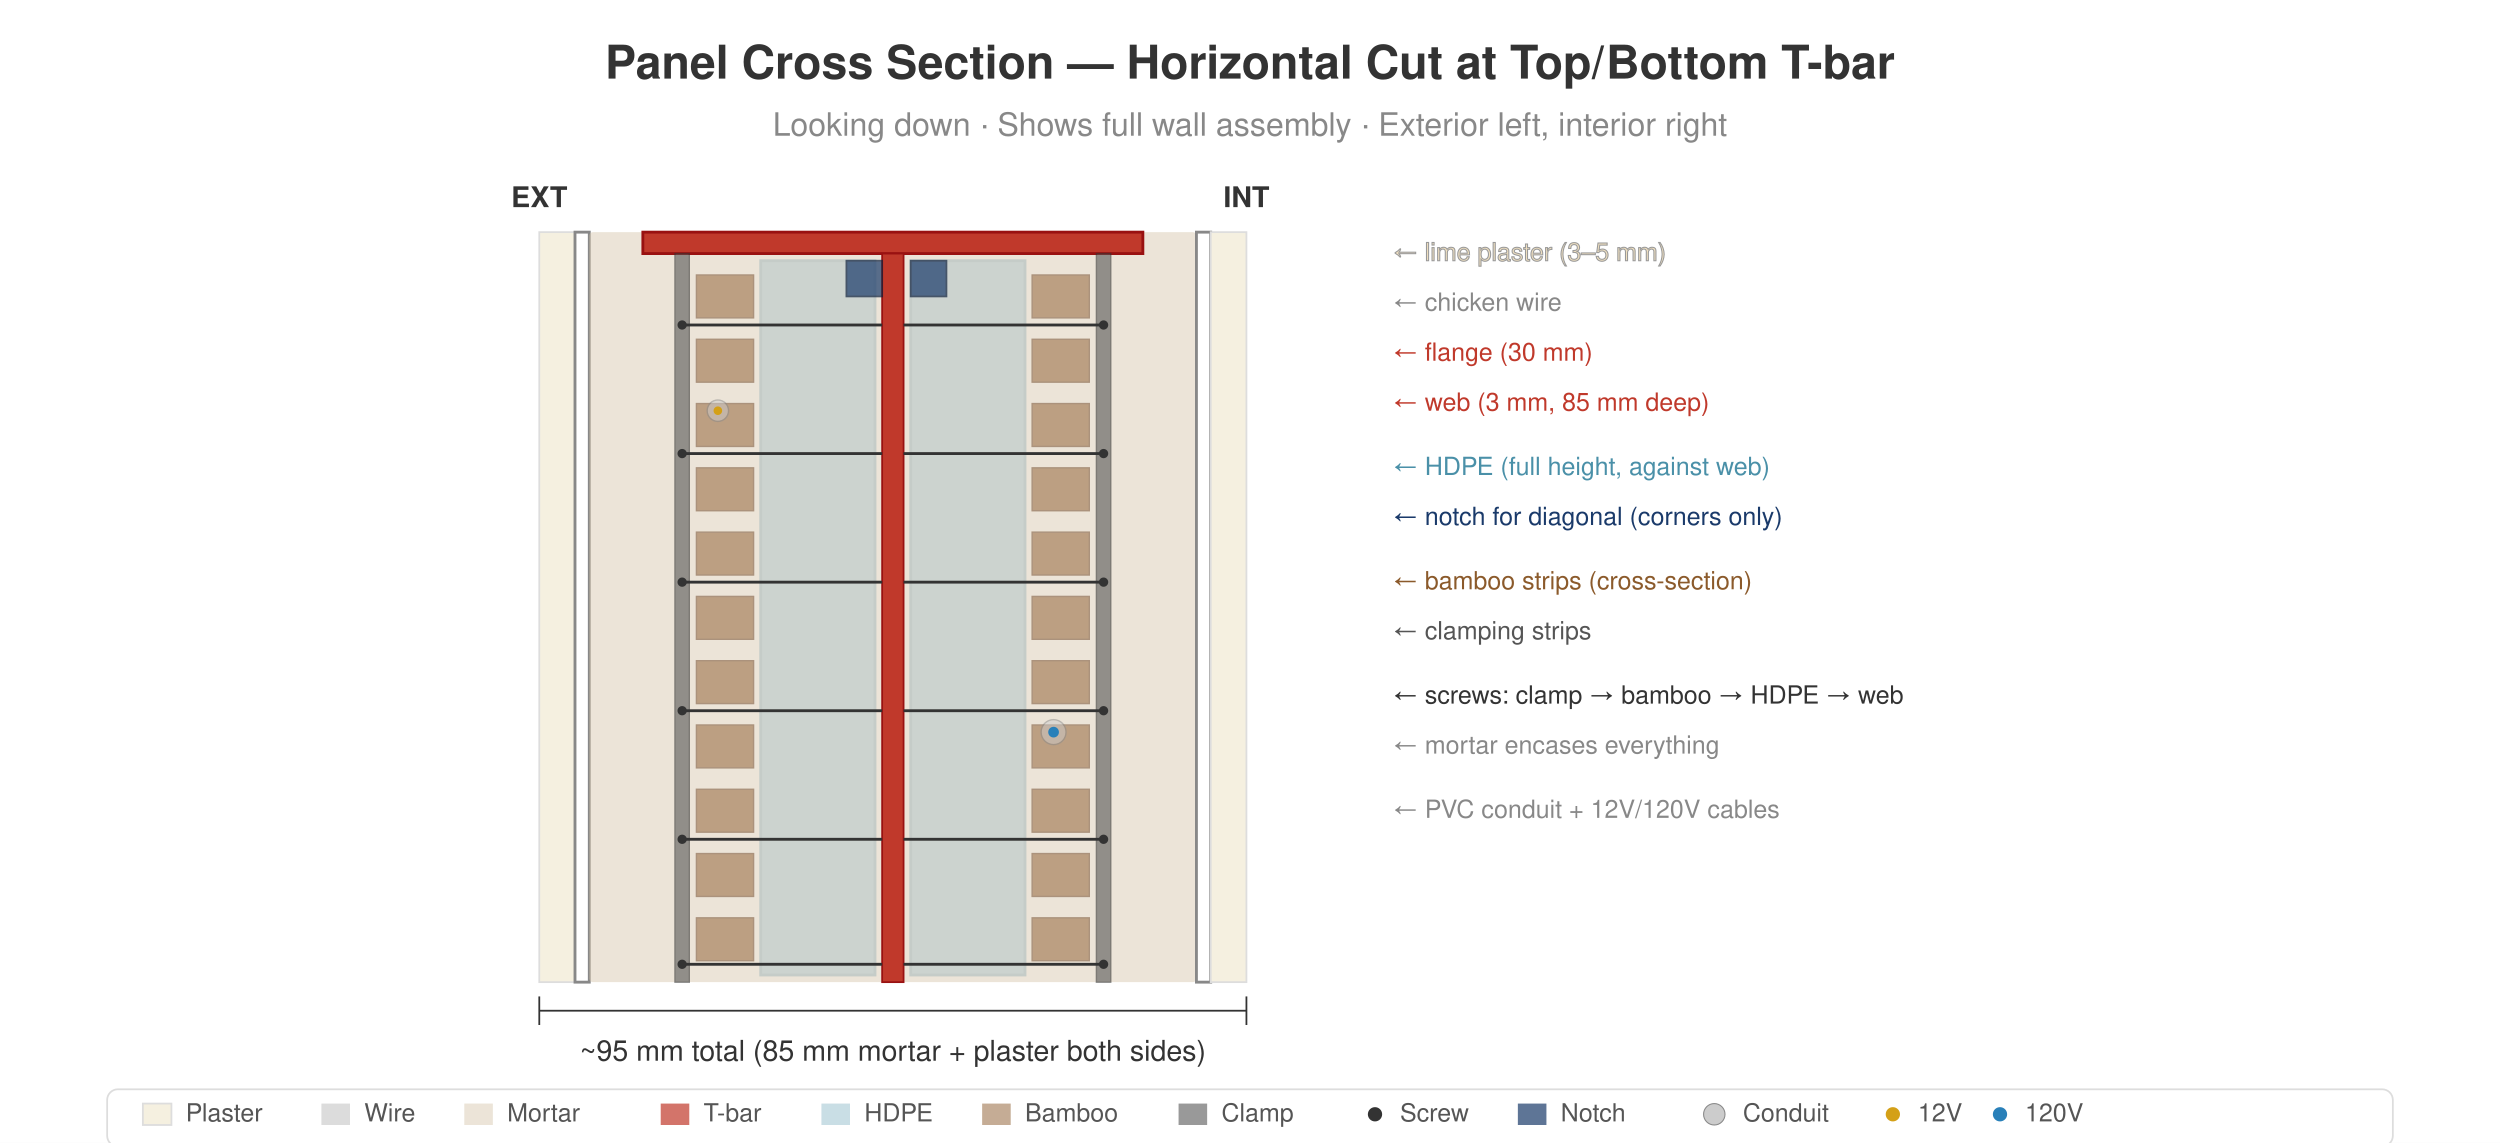
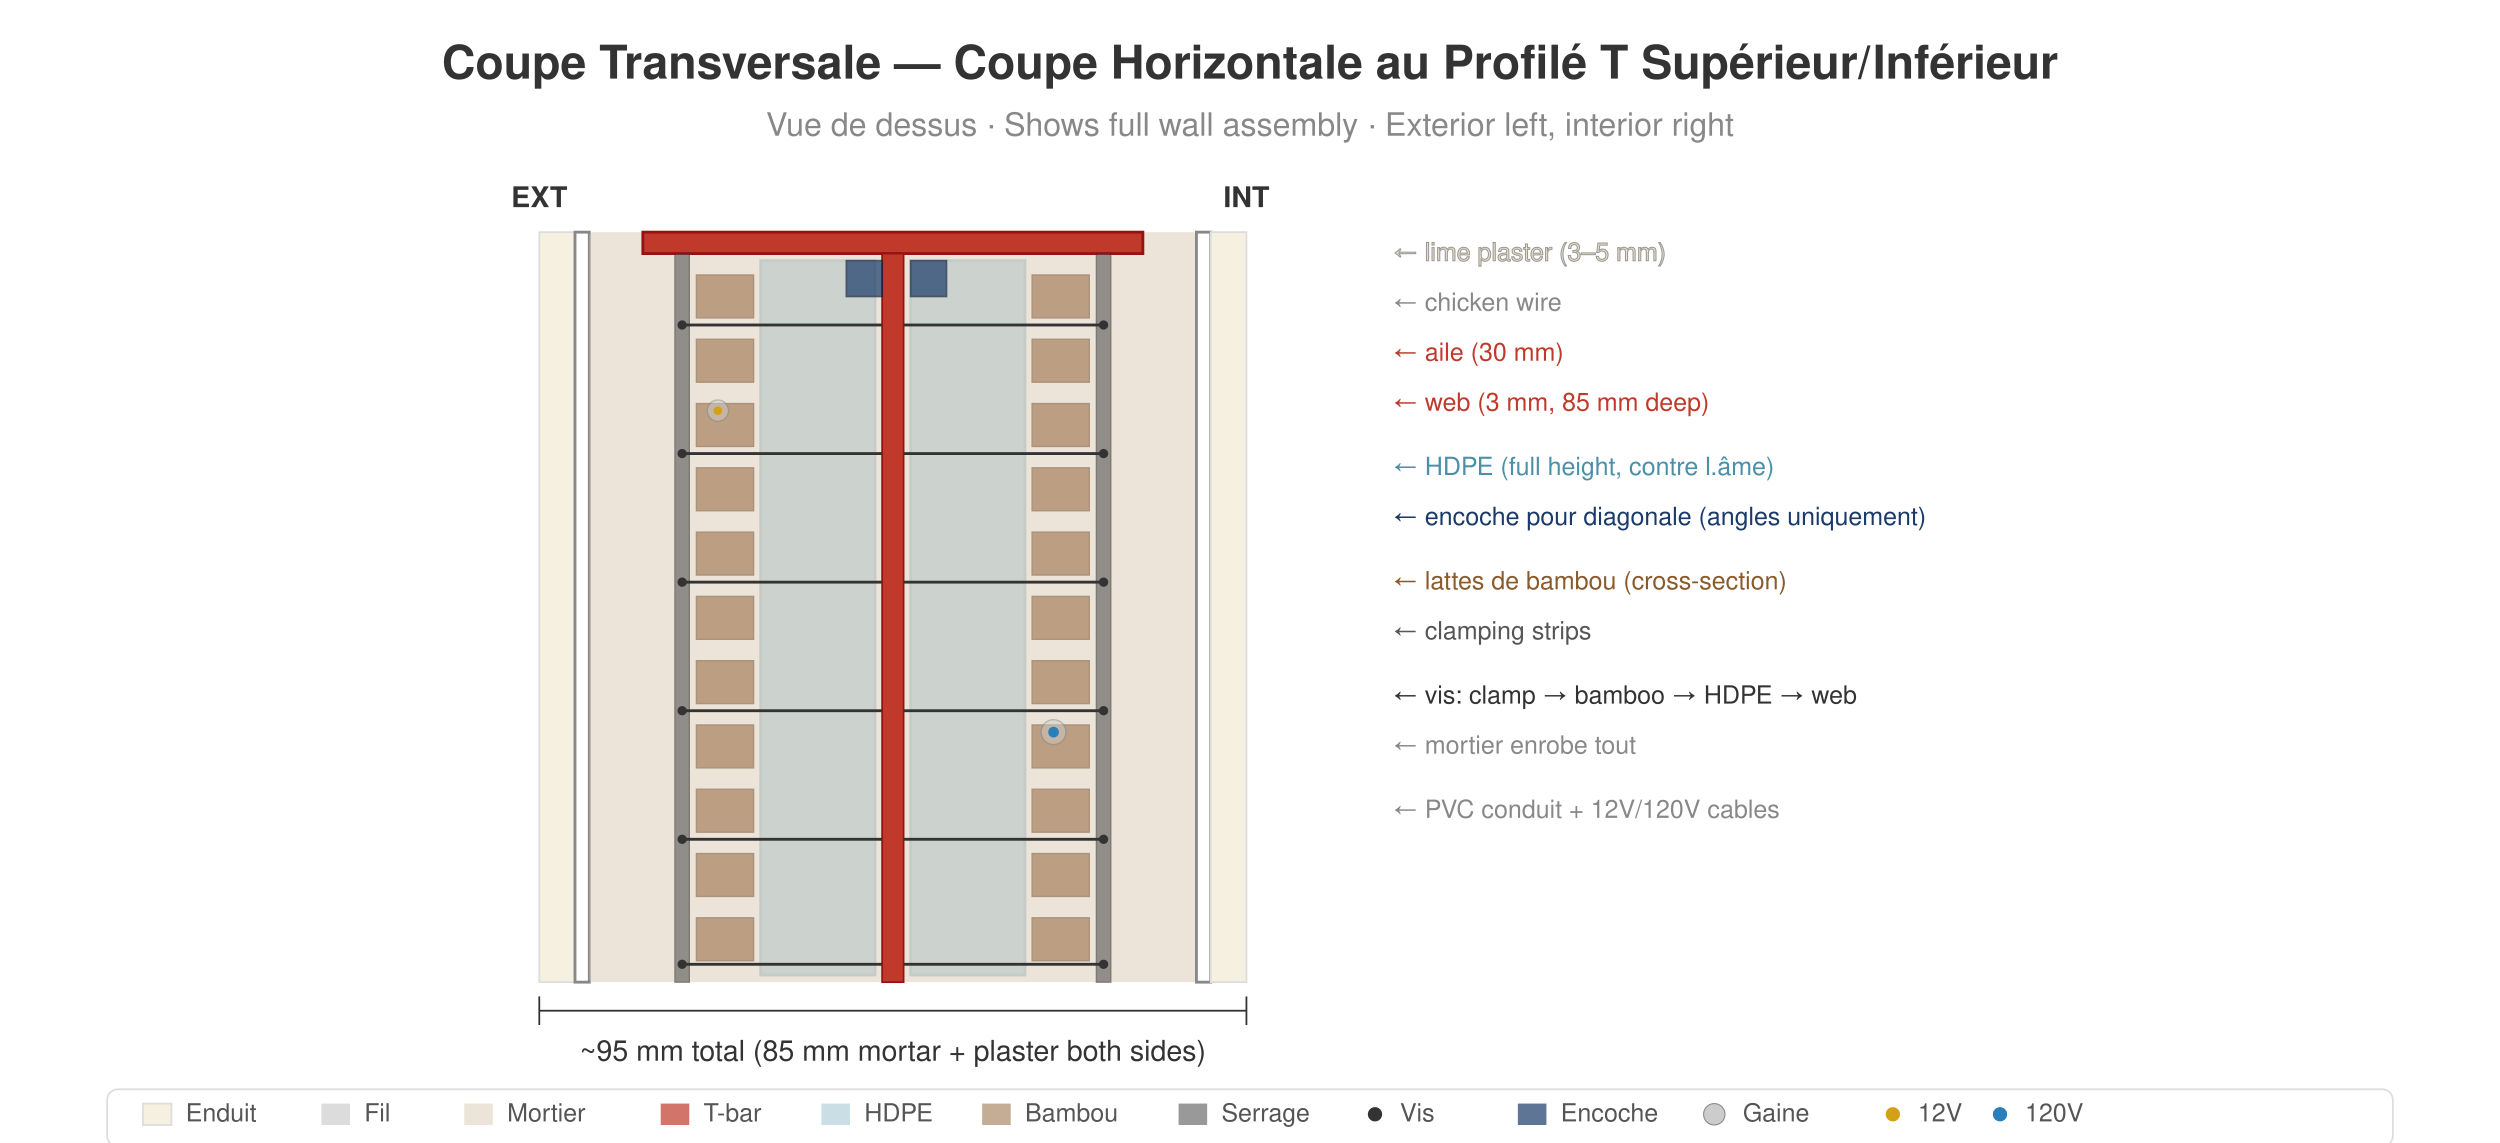
<svg xmlns="http://www.w3.org/2000/svg" viewBox="0 0 700 320" style="background:#ffffff">
  <rect width="100%" height="100%" fill="white" />
-   <text x="350" y="22" text-anchor="middle" font-size="13" fill="#333" font-weight="bold" font-family="Helvetica,Arial,sans-serif">Panel Cross Section — Horizontal Cut at Top/Bottom T-bar</text>
-   <text x="350" y="38" text-anchor="middle" font-size="9" fill="#888" font-family="Helvetica,Arial,sans-serif">Looking down · Shows full wall assembly · Exterior left, interior right</text>
+   <text x="350" y="22" text-anchor="middle" font-size="13" fill="#333" font-weight="bold" font-family="Helvetica,Arial,sans-serif">Coupe Transversale — Coupe Horizontale au Profilé T Supérieur/Inférieur</text>
+   <text x="350" y="38" text-anchor="middle" font-size="9" fill="#888" font-family="Helvetica,Arial,sans-serif">Vue de dessus · Shows full wall assembly · Exterior left, interior right</text>
  <text x="151" y="58" text-anchor="middle" font-size="8" fill="#333" font-weight="bold" font-family="Helvetica,Arial,sans-serif">EXT</text>
  <text x="349" y="58" text-anchor="middle" font-size="8" fill="#333" font-weight="bold" font-family="Helvetica,Arial,sans-serif">INT</text>
  <g transform="translate(0, 65)">
    <rect x="151" y="0" width="10" height="210" fill="#f5f0e0" stroke="#ddd" stroke-width="0.5" />
    <rect x="161" y="0" width="4" height="210" fill="none" stroke="#888" stroke-width="0.8" />
    <rect x="165" y="0" width="170" height="210" fill="#d4c4a8" opacity="0.45" rx="1" />
    <rect x="180" y="0" width="140" height="6" fill="#c0392b" stroke="#911" stroke-width="0.8" />
    <rect x="247" y="6" width="6" height="204" fill="#c0392b" stroke="#911" stroke-width="0.5" />
    <rect x="213" y="8" width="32" height="200" fill="#4a90a8" opacity="0.2" stroke="#2a7088" stroke-width="0.8" />
    <rect x="255" y="8" width="32" height="200" fill="#4a90a8" opacity="0.2" stroke="#2a7088" stroke-width="0.8" />
    <rect x="237" y="8" width="10" height="10" fill="#1a3a6a" opacity="0.7" stroke="#0d1f3c" stroke-width="0.5" />
    <rect x="255" y="8" width="10" height="10" fill="#1a3a6a" opacity="0.7" stroke="#0d1f3c" stroke-width="0.5" />
    <g fill="#8B5A2B" opacity="0.5" stroke="#6a4020" stroke-width="0.4">
      <rect x="195" y="12" width="16" height="12" />
      <rect x="195" y="30" width="16" height="12" />
      <rect x="195" y="48" width="16" height="12" />
      <rect x="195" y="66" width="16" height="12" />
      <rect x="195" y="84" width="16" height="12" />
      <rect x="195" y="102" width="16" height="12" />
      <rect x="195" y="120" width="16" height="12" />
      <rect x="195" y="138" width="16" height="12" />
      <rect x="195" y="156" width="16" height="12" />
      <rect x="195" y="174" width="16" height="12" />
      <rect x="195" y="192" width="16" height="12" />
      <rect x="289" y="12" width="16" height="12" />
      <rect x="289" y="30" width="16" height="12" />
      <rect x="289" y="48" width="16" height="12" />
      <rect x="289" y="66" width="16" height="12" />
      <rect x="289" y="84" width="16" height="12" />
      <rect x="289" y="102" width="16" height="12" />
      <rect x="289" y="120" width="16" height="12" />
      <rect x="289" y="138" width="16" height="12" />
      <rect x="289" y="156" width="16" height="12" />
      <rect x="289" y="174" width="16" height="12" />
      <rect x="289" y="192" width="16" height="12" />
    </g>
    <rect x="189" y="6" width="4" height="204" fill="#555" opacity="0.6" stroke="#333" stroke-width="0.4" />
    <rect x="307" y="6" width="4" height="204" fill="#555" opacity="0.6" stroke="#333" stroke-width="0.4" />
    <g stroke="#333" stroke-width="0.8">
      <line x1="191" y1="26" x2="247" y2="26" />
      <line x1="191" y1="62" x2="247" y2="62" />
      <line x1="191" y1="98" x2="247" y2="98" />
      <line x1="191" y1="134" x2="247" y2="134" />
      <line x1="191" y1="170" x2="247" y2="170" />
      <line x1="191" y1="205" x2="247" y2="205" />
    </g>
    <g fill="#333">
      <circle cx="191" cy="26" r="1.3" />
      <circle cx="191" cy="62" r="1.3" />
      <circle cx="191" cy="98" r="1.3" />
      <circle cx="191" cy="134" r="1.3" />
      <circle cx="191" cy="170" r="1.3" />
      <circle cx="191" cy="205" r="1.3" />
    </g>
    <g stroke="#333" stroke-width="0.8">
      <line x1="309" y1="26" x2="253" y2="26" />
      <line x1="309" y1="62" x2="253" y2="62" />
      <line x1="309" y1="98" x2="253" y2="98" />
      <line x1="309" y1="134" x2="253" y2="134" />
      <line x1="309" y1="170" x2="253" y2="170" />
      <line x1="309" y1="205" x2="253" y2="205" />
    </g>
    <g fill="#333">
      <circle cx="309" cy="26" r="1.3" />
      <circle cx="309" cy="62" r="1.3" />
      <circle cx="309" cy="98" r="1.3" />
      <circle cx="309" cy="134" r="1.3" />
      <circle cx="309" cy="170" r="1.3" />
      <circle cx="309" cy="205" r="1.3" />
    </g>
    <rect x="335" y="0" width="4" height="210" fill="none" stroke="#888" stroke-width="0.8" />
    <rect x="339" y="0" width="10" height="210" fill="#f5f0e0" stroke="#ddd" stroke-width="0.5" />
    <circle cx="201" cy="50" r="3" fill="#ccc" opacity="0.5" stroke="#888" stroke-width="0.4" />
    <circle cx="201" cy="50" r="1.2" fill="#d4a017" />
    <circle cx="295" cy="140" r="3.5" fill="#ccc" opacity="0.5" stroke="#888" stroke-width="0.4" />
    <circle cx="295" cy="140" r="1.5" fill="#2980b9" />
  </g>
  <g font-family="Helvetica,Arial,sans-serif">
    <text x="390" y="73" font-size="7" fill="#f0e0c0" stroke="#999" stroke-width="0.3">← lime plaster (3–5 mm)</text>
    <text x="390" y="87" font-size="7" fill="#888">← chicken wire</text>
-     <text x="390" y="101" font-size="7" fill="#c0392b">← flange (30 mm)</text>
+     <text x="390" y="101" font-size="7" fill="#c0392b">← aile (30 mm)</text>
    <text x="390" y="115" font-size="7" fill="#c0392b">← web (3 mm, 85 mm deep)</text>
-     <text x="390" y="133" font-size="7" fill="#4a90a8">← HDPE (full height, against web)</text>
-     <text x="390" y="147" font-size="7" fill="#1a3a6a">← notch for diagonal (corners only)</text>
-     <text x="390" y="165" font-size="7" fill="#8B5A2B">← bamboo strips (cross-section)</text>
+     <text x="390" y="133" font-size="7" fill="#4a90a8">← HDPE (full height, contre l.âme)</text>
+     <text x="390" y="147" font-size="7" fill="#1a3a6a">← encoche pour diagonale (angles uniquement)</text>
+     <text x="390" y="165" font-size="7" fill="#8B5A2B">← lattes de bambou (cross-section)</text>
    <text x="390" y="179" font-size="7" fill="#555">← clamping strips</text>
-     <text x="390" y="197" font-size="7" fill="#333">← screws: clamp → bamboo → HDPE → web</text>
-     <text x="390" y="211" font-size="7" fill="#888">← mortar encases everything</text>
+     <text x="390" y="197" font-size="7" fill="#333">← vis: clamp → bamboo → HDPE → web</text>
+     <text x="390" y="211" font-size="7" fill="#888">← mortier enrobe tout</text>
    <text x="390" y="229" font-size="7" fill="#888">← PVC conduit + 12V/120V cables</text>
  </g>
  <line x1="151" y1="283" x2="349" y2="283" stroke="#333" stroke-width="0.5" />
  <line x1="151" y1="279" x2="151" y2="287" stroke="#333" stroke-width="0.5" />
  <line x1="349" y1="279" x2="349" y2="287" stroke="#333" stroke-width="0.5" />
  <text x="250" y="297" text-anchor="middle" font-size="8" fill="#333" font-family="Helvetica,Arial,sans-serif">~95 mm total (85 mm mortar + plaster both sides)</text>
  <g transform="translate(30, 305)" font-family="Helvetica,Arial,sans-serif" font-size="7" fill="#555">
    <rect x="0" y="0" width="640" height="16" fill="white" stroke="#ddd" stroke-width="0.5" rx="3" />
    <rect x="10" y="4" width="8" height="6" fill="#f5f0e0" stroke="#ddd" stroke-width="0.5" />
-     <text x="22" y="9">Plaster</text>
+     <text x="22" y="9">Enduit</text>
    <rect x="60" y="4" width="8" height="6" fill="#888" opacity="0.3" />
-     <text x="72" y="9">Wire</text>
+     <text x="72" y="9">Fil</text>
    <rect x="100" y="4" width="8" height="6" fill="#d4c4a8" opacity="0.45" />
-     <text x="112" y="9">Mortar</text>
+     <text x="112" y="9">Mortier</text>
    <rect x="155" y="4" width="8" height="6" fill="#c0392b" opacity="0.7" />
    <text x="167" y="9">T-bar</text>
    <rect x="200" y="4" width="8" height="6" fill="#4a90a8" opacity="0.3" />
    <text x="212" y="9">HDPE</text>
    <rect x="245" y="4" width="8" height="6" fill="#8B5A2B" opacity="0.5" />
-     <text x="257" y="9">Bamboo</text>
+     <text x="257" y="9">Bambou</text>
    <rect x="300" y="4" width="8" height="6" fill="#555" opacity="0.6" />
-     <text x="312" y="9">Clamp</text>
+     <text x="312" y="9">Serrage</text>
    <circle cx="355" cy="7" r="2" fill="#333" />
-     <text x="362" y="9">Screw</text>
+     <text x="362" y="9">Vis</text>
    <rect x="395" y="4" width="8" height="6" fill="#1a3a6a" opacity="0.7" />
-     <text x="407" y="9">Notch</text>
+     <text x="407" y="9">Encoche</text>
    <circle cx="450" cy="7" r="3" fill="#ccc" stroke="#888" stroke-width="0.3" />
-     <text x="458" y="9">Conduit</text>
+     <text x="458" y="9">Gaine</text>
    <circle cx="500" cy="7" r="2" fill="#d4a017" />
    <text x="507" y="9">12V</text>
    <circle cx="530" cy="7" r="2" fill="#2980b9" />
    <text x="537" y="9">120V</text>
  </g>
</svg>
